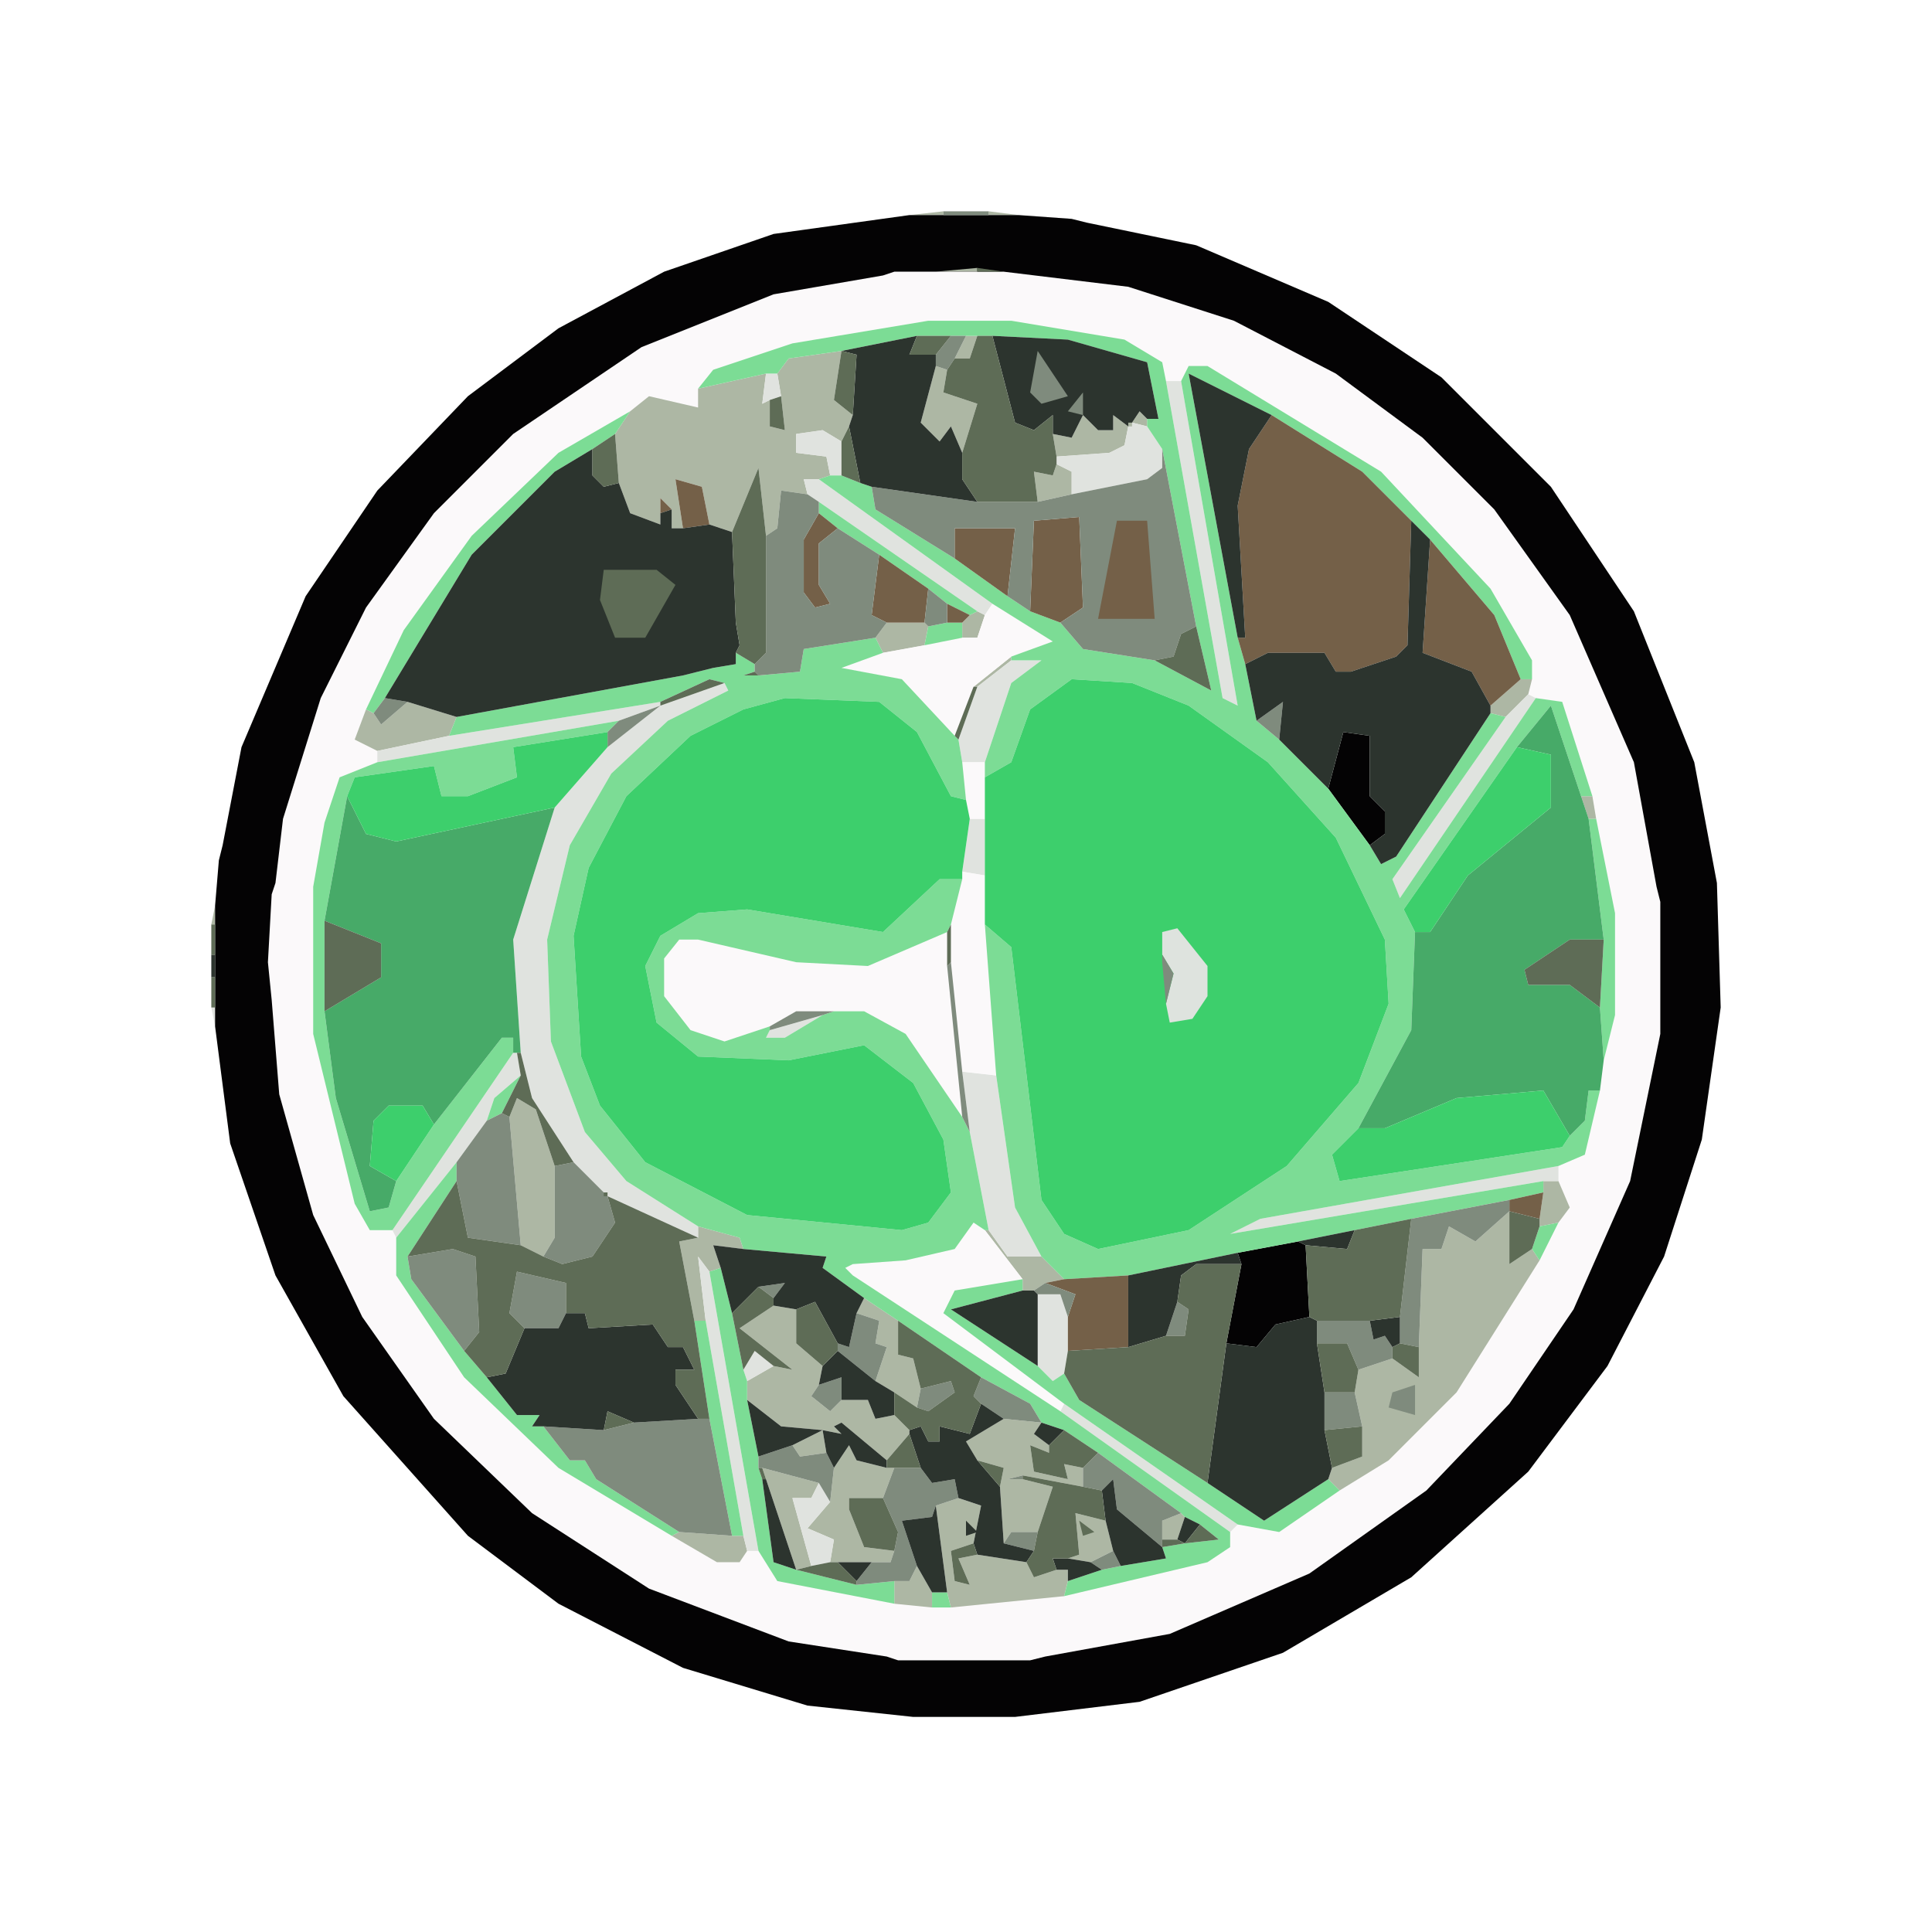
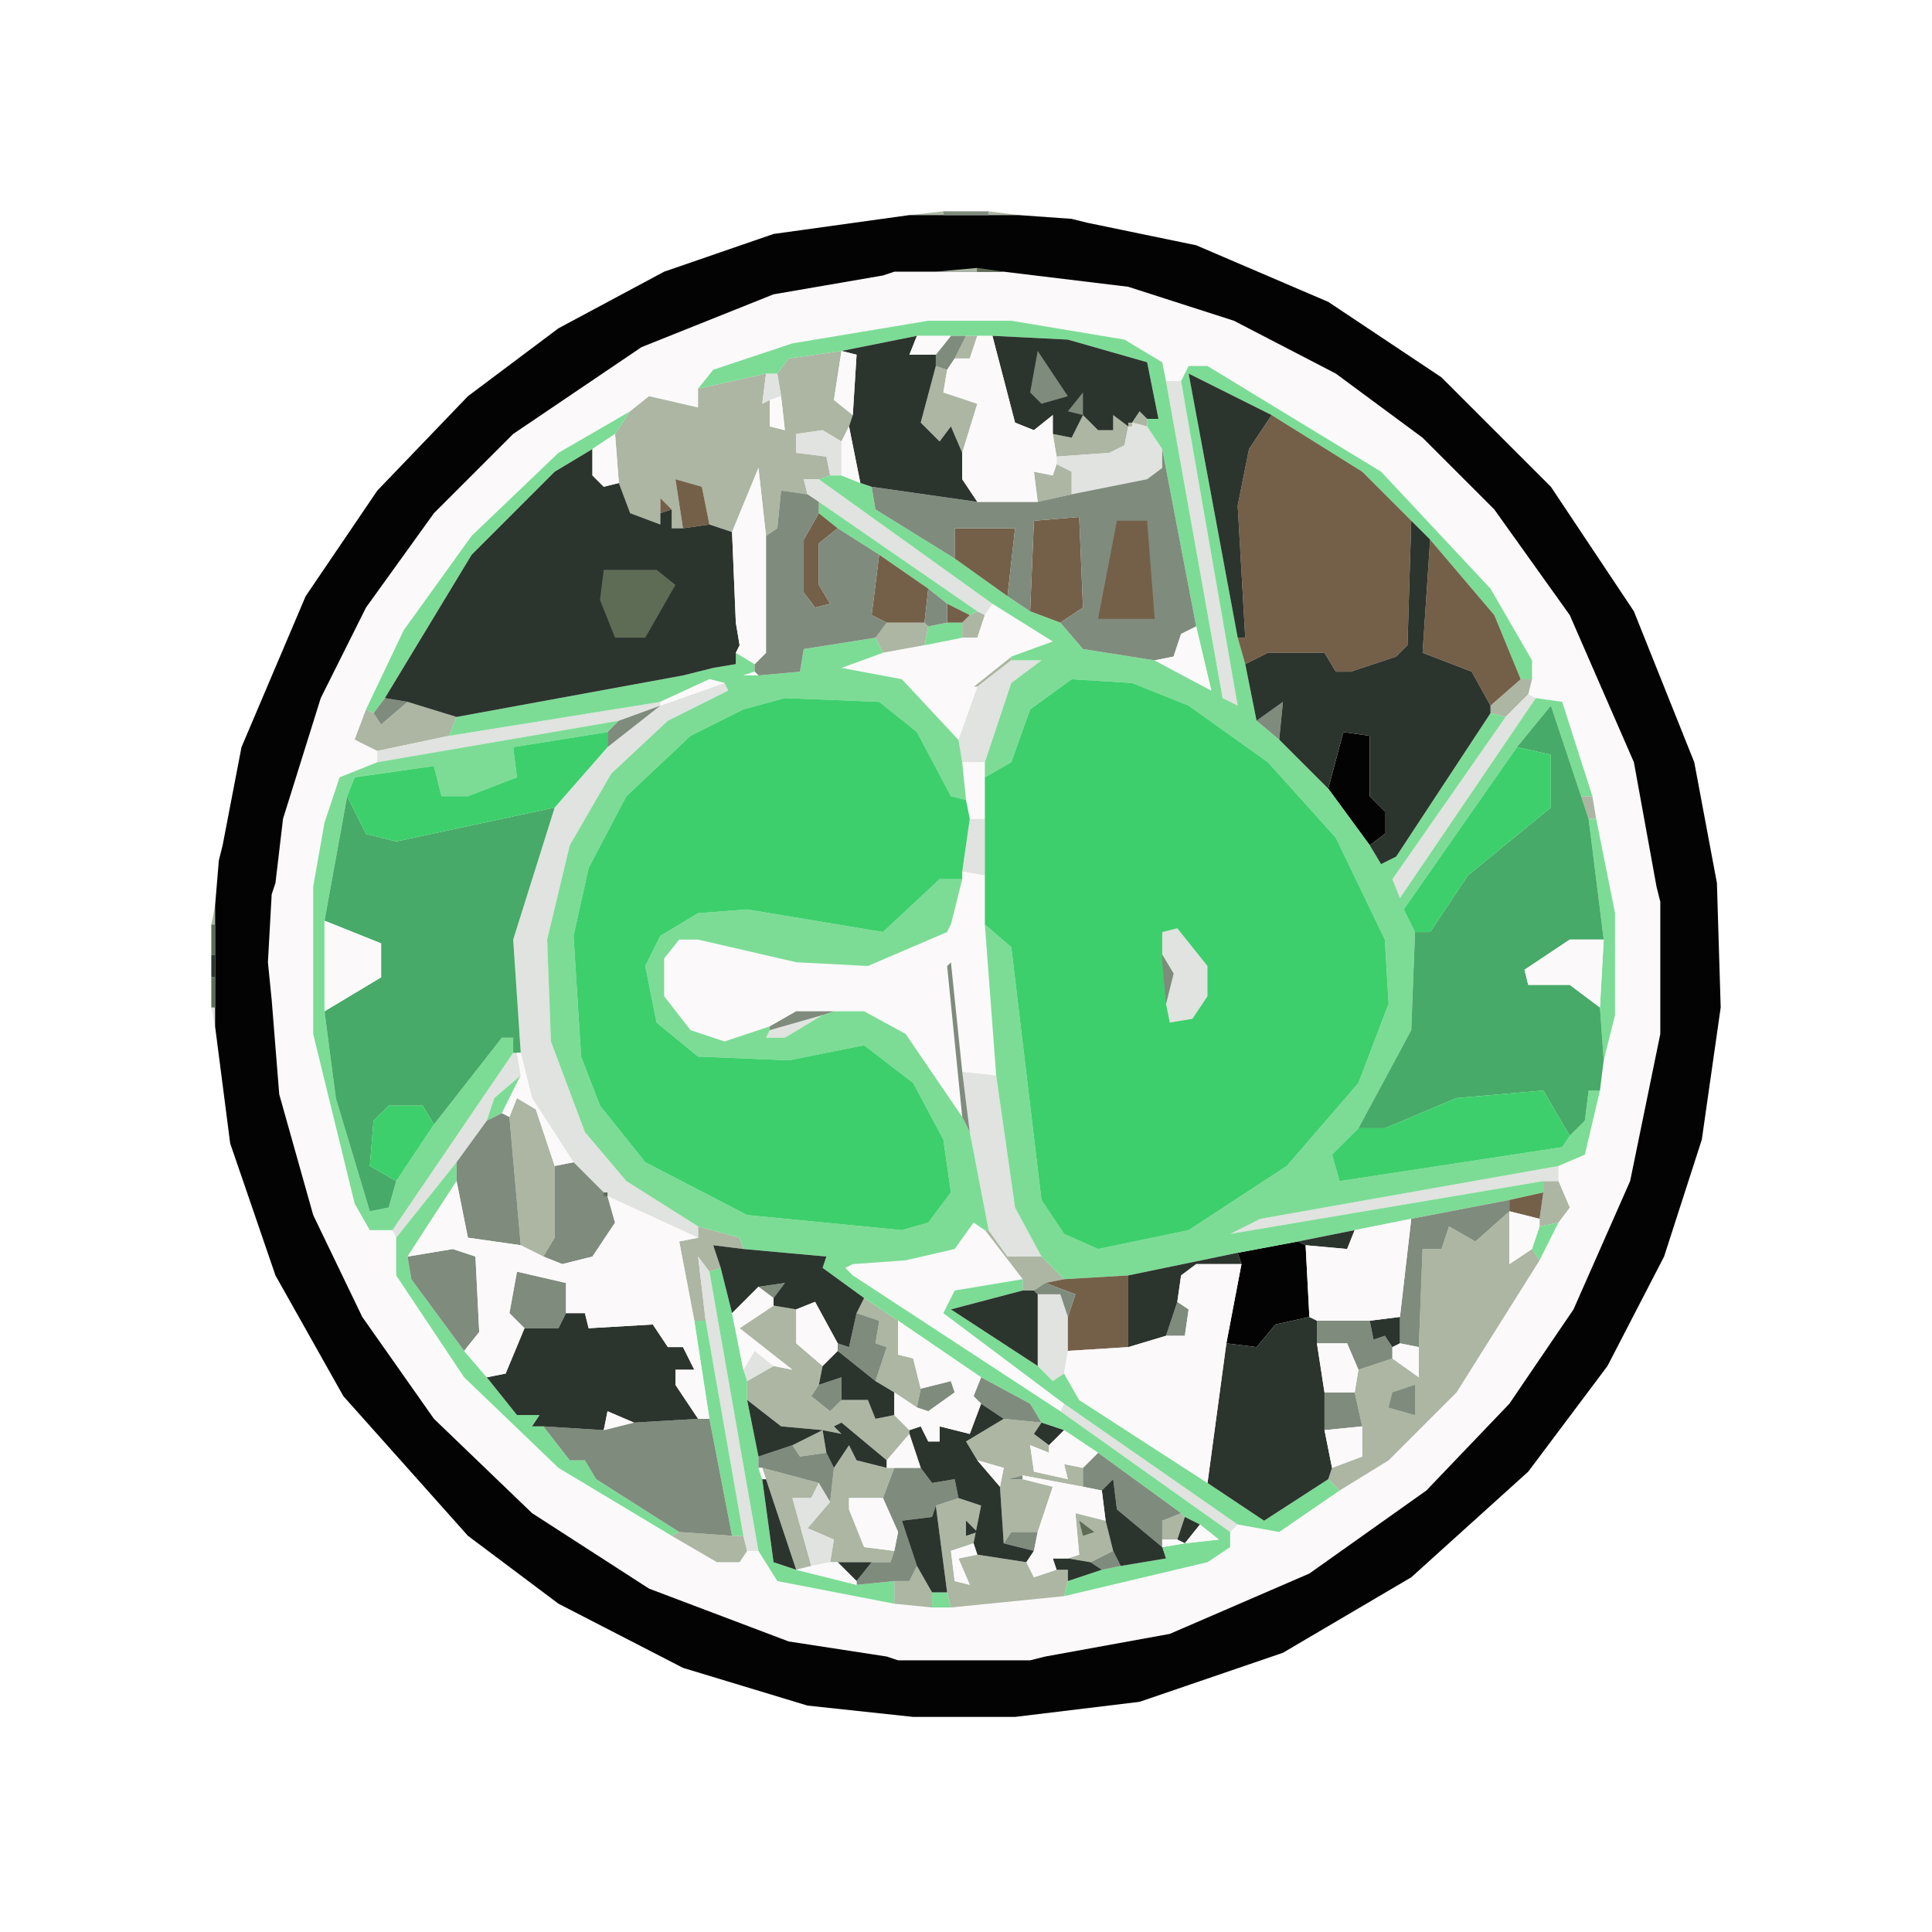
<svg xmlns="http://www.w3.org/2000/svg" version="1.2" baseProfile="tiny-ps" width="512" height="512" viewBox="0 0 512 512">
-   <style>
-     .a,.b{opacity:.99;fill:#acb6a3}.b{fill:#e0e3df}.c,.d{opacity:1;fill:#040304}.d{fill:#7f8b7d}.e,.f,.g,.i{opacity:1;fill:#2c342e}.f,.g,.i{fill:#5e6c56}.g,.i{fill:#fbf9fa}.i{fill:#746048}
-   </style>
-   <path d="m241 57 9-1v1zm21 0v-1l8 1zM56 245l1-5v5z" class="a" />
-   <path d="m57 272-1-5h1z" class="b" />
-   <path d="m59 224 5-26 17-40 19-28 24-25 24-18 28-15 29-10 36-5h29l14 1 4 1 29 6 35 15 30 20 29 29 22 33 16 40 6 32 1 33-5 35-10 31-15 29-21 28-31 28-34 20-38 13-33 4h-27l-28-3-33-10-33-17-24-18-33-37-18-32-12-35-4-31v-32l1-12z" class="c" />
-   <path d="M250 57v-1h12v1z" class="d" />
-   <path d="M56 259v-6h1v6z" class="e" />
-   <path d="M56 253v-8h1v8zm0 14v-8h1v8z" class="f" />
-   <path d="m248 72 11-1v1z" class="a" />
-   <path d="m234 73 3-1h29l33 4 28 9 27 14 23 17 19 19 20 28 17 39 6 33 1 4v35l-8 39-15 34-17 25-22 23-31 22-37 16-33 6-4 1h-35l-3-1-26-4-37-14-31-20-26-25-19-27-13-27-9-32-2-25-1-10 1-18 1-3 2-17 10-32 12-24 18-25 21-21 34-23 35-14z" class="g" />
-   <path d="M259 72v-1l7 1z" class="f" />
-   <path fill-rule="evenodd" d="m253 95 3-6h3l-2 6zm-47 4 3-4 14-2-2 13 5 4-1 3-2 4-5-3-7 1v5l8 1 1 5-3 1h-4l1 4-7-1-1 10-3 2-2-18-7 17-6-2-2-10-7-2 2 13h-3v-5l-3-3v7l-8-3-3-8-1-13 4-6 5-4 13 3v-5l18-4-1 8 2-1v7l4 1-1-9zm49 21-3-7-3 4-5-5 4-15 3 1-1 6 9 3zm45-8 2-3 2 2v2zm-21 3 5 1 3-6 4 4h4v-4l4 3-1 5-4 2-14 1zm-4 18-1-8 5 1 1-3 4 2v6zm-18 30 2-1 2 1-2 6h-4v-4zm-25 6 3-4h10l1 1-1 5-11 2zm26 13 10-8v1l-9 7zm137 5 8-7h3l-1 4-6 6-4-1zm-296 2 2 3 7-6 13 4-2 5-19 4-6-3 3-8zm322 28-2-6h3l1 6zm-286 79 2-5 5 3 5 15v19l-3 5-6-3zm274 20v-3h4l3 7-3 4-5 1v-2zm-33 41 1-26h5l2-6 7 4 9-8v14l6-4 2 3-22 35-18 18-13 8-3-3 1-3 8-3v-8l-2-9 1-6 9-3 7 5zm-191-29v-3l11 3 1 3-8-1 2 6-3 1-3-4 2 17h-3l-4-21zm86 11-10-13h1l5 7h9l6 6-5 1-3 2h-3zm-44 9 2-4 9 6v9l4 1 2 8-1 5-6-4-5-3 3-9-3-1 1-6zm-22-2 6 1v9l7 6-1 5-2 3 5 4 3-3h7l2 5 5-1 4 4v1l-6 7-12-10-2 1 2 2-5-1-11-1-9-7v-5l7-4 5 1-14-11zm54 41-3-5 10-6 10 1-2 3 4 3v2l-5-2 1 7 9 2-1-4 5 1v5l-16-3-4 1h4l8 2-4 12h-7l-2 3-1-15 1-5zm-49-4 8-4 1 6-7 1zm11 6 4-6 2 4 8 2h2l-3 8h-9v3l4 10 8 1-1 3h-16l1-6-7-3 6-7zm-19 0 15 4-2 4h-5l5 18-4 1zm46 10 6-2 6 2-2 10-6 2 1 8 4 1-3-7 5-1 13 2 2 4 6-2h3v3l-1 4-30 3-1-4zm35 14 3-1-1-11 8 2 2 8-6 3zm25-5v-5l5-2 1 1-2 6zm-130-1 2-1 14 1h3l1 4-2 3h-6zm59 12h4l2-4 4 7v4l-10-1z" class="a" />
-   <path d="m204 106-2 1 1-8h3l1 6zm109-5 15 86-4-2-15-84zm-14 12 1-1 4 1 4 6v5l-4 3-20 4v-6l-4-2v-2l14-1 4-2zm-79 13-1-5-8-1v-5l7-1 5 3v9zm-6 5-1-4h4l46 33-2 3-2-1-42-29zm54 44h8l-8 6-7 21h-6l-1-6 5-14zm-93 12 17-6 1 2-16 8-15 14-11 19-6 25 1 27 9 24 11 13 19 12v3l-24-11-1-1-8-8-11-17-3-12-2-30 11-35 14-16zm224 3 6-6 2 1-36 53-2-5zm-280 5 56-9v1l-11 4-64 11v-3zm136 36 2-14h4v15zm-51 42 14-4-10 6h-5zm-100 53 32-47h1l1 6-7 6-2 6-8 11-16 20zm153-26-2-16 9 1 5 35 7 13h-9l-5-7zm152 13-83 14 8-4 79-14v4zm-222 37-2-17 3 4 13 74h-3l-1-4zm88 12v-19h6l2 6v9l-1 6-3 2zm-78 1 3-5 5 4-7 4zm84 11 1-2 46 32-2 2zm-66 41-5-18h5l2-4 3 5-6 7 7 3-1 6z" class="b" />
-   <path d="m261 163 2-3 16 10-11 4-10 8-5 13-14-15-16-3 11-4 11-2 10-2h4zm-6 39h6v15h-4l-1-5zm0 31v-2l6 1v13l3 40-9-1-3-29v-10zm-25 23 21-9v9l4 40-15-22-11-6h-18l-7 4-12 4-9-3-7-9v-10l4-5h5l26 6zm10 78 13-3 5-7 3 2 10 13-18 3-3 6 32 24-1 2-55-36-2-2 2-1z" class="g" />
-   <path d="m352 209 4-15 7 1v16l4 4v6l-4 3zm-24 123 16-3 2 1 1 19-9 2-5 6-8-1 4-21z" class="c" />
-   <path fill-rule="evenodd" d="m185 103 4-5 21-7 36-6h22l30 5 10 6 1 5 15 84 4 2-15-86 2-4h5l46 28 29 31 11 19v5h-3l-7-17-17-20-18-18-24-15-22-11 13 70 2 7 3 15 6 5 13 13 11 15 3 5 4-2 25-38 4 1-30 43 2 5 36-53 7 1 8 25h-3l-8-24-9 11-30 43 3 6-1 26-14 26-7 7 2 7 59-9 2-3 4-4 1-8h3l-4 17-7 3-79 14-8 4 83-14v3l-9 2-26 5-30 6-16 3-29 6-17 1-6-6-7-13-5-35-3-40 7 6 8 67 6 9 9 4 24-5 26-17 19-22 8-21-1-17-13-27-18-20-21-15-15-6-16-1-11 8-5 14-7 4v-4l7-21 8-6h-8v-1l11-4-16-10-46-33 3-1h3l5 2 3 1 1 6 21 13 14 10 6 4 8 3 6 7 19 3 15 8-4-17-9-47-4-6v-2h3l-3-15-21-6-20-1h-20l-20 4-14 2-3 4h-3zm-88 85 10-21 18-25 23-22 19-11-4 6-6 4-10 6-22 22-23 38-3 4zm120-52v-3l42 29-2 1-6-3-5-4-13-9-11-7zm29 30 5-1h4v4l-10 2zm-45 13 11-1 1-6 19-3 2 4-11 4 16 3 14 15 1 1 1 6 1 10-4-1-9-17-10-8-25-1-11 3-14 7-17 16-10 19-4 18 2 32 5 13 12 15 27 14 41 4 7-2 6-8-2-14-8-15-13-10-20 4-24-1-11-9-3-15 4-8 10-6 13-1 36 6 15-14h6l-3 12-1 2-21 9-19-1-26-6h-5l-4 5v10l7 9 9 3 12-4v1l-1 2h5l10-6 3-1h8l11 6 15 22 2 4 5 26h-1l-3-2-5 7-13 3-14 1-2 1 2 2 55 36 45 32v4l-6 4-38 9 1-4 9-3 5-1 12-2-1-3 6-1 9-1-5-4-4-2-1-1-22-16-9-6-6-2-3-5-13-7-22-15-9-6-11-8 1-3-22-2-1-3-11-3-19-12-11-13-9-24-1-27 6-25 11-19 15-14 16-8-1-2-4-1-13 6-56 9 2-5 60-11 8-2 6-1v-3l5 3v2l-3 1zm-101 23 64-11-3 3-25 4 1 8-13 5h-7l-2-8-21 3-2 5-6 33v24l3 23 9 30 5-1 2-7 10-15 18-23h3v4l-32 47h-6l-4-7-11-45v-39l3-17 4-12zm325 47-4-32h2l5 25v27l-3 12-1-14zm-296 48 2-6 7-6-5 10zm-24 31 16-20v5l-13 20 1 6 14 19 6 7 8 10h6l-2 3h3l7 9h4l3 5 22 14-2 1-30-18-25-24-18-27zm303-3 5-1-5 10-2-3zm-220 12 3-1 3 12 3 15 1 3v5l3 15v3l1 3 3 22 6 2 16 4 10-1v6l-31-6-5-8zm94 35-32-24 3-6 18-3v3l-19 5 23 15 4 4 3-2 4 7 34 22 15 10 17-11 3 3-16 11-11-2zm-94 4-4-26h3l10 57h-3zm59 50v-4h4l1 4z" style="opacity:1;fill:#7cdc95" />
-   <path d="M328 169h2l-2-35 3-15 6-9 24 15 13 13-1 33-3 3-12 4h-4l-3-5h-15l-6 3zm-147-29-2-13 7 2 2 10zm-6-4v-4l3 3zm47 4-5 4v11l3 5-4 1-3-4v-14l4-7zm51 22 1-24 12-1 1 24-6 4zm-20-14v-8h16l-2 18zm142 39-5-9-13-5 2-30 17 20 7 17zm-160-22-4-2 2-16 13 9-1 9zm16 0v-5l6 3-2 2zm149 153 9-2-1 7-8-2zm-118 21 17-1v19l-16 1v-9l2-6-8-3z" class="i" />
-   <path fill-rule="evenodd" d="M252 89h4l-3 6-2 3-3-1v-3zm32 42 20-4 4-3v-5l9 47-4 2-2 6-5 1-19-3-6-7 6-4-1-24-12 1-1 24-6-4 2-18h-16v8l-21-13-1-6 28 4h16zm-81 11 3-2 1-10 7 1 3 2v3l-4 7v14l3 4 4-1-3-5v-11l5-4 11 7-2 16 4 2-3 4-19 3-1 6-11 1-1-1v-2l3-3zm42 23 1-9 5 4v5l-5 1zM99 189l3-4 6 1-7 6zm234 2 7-5-1 10zm-169 0 11-4-14 11v-4zm87 65 1-1 3 29 2 16-2-4zm-47 16 7-4h10l-3 1-14 4zm-75 25 4-2 2 1 3 34-14-2-3-15v-5zm18 12 5-1 8 8 1 1 2 7-6 9-8 2-5-2 3-5zm227 14 26-5v3l-9 8-7-4-2 6h-5l-1 26-5-1v-7zm-266 10 12-2 6 2 1 20-4 5-14-19zm31 19-4-4 2-11 13 3v8l-2 4zm62-11 7-1-3 4zm73 1 3-2 8 3-2 6-2-6h-6zm35 12 3-9 3 2-1 7zm-87 2 3 1 2-9 6 2-1 6 3 1-3 9-10-8zm127-6h14l1 5 3-1 2 3v3l-9 3-3-7h-8zm-132 17 6-2v6l-3 3-5-4zm43 5-2-2 2-5 13 7 3 5-10-1zm-16-4 8-2 1 3-7 5-3-1zm107 11v-10h8l2 9zm-183-2 17-1h3l6 31-14-1-22-14-3-5h-4l-7-9 16 1zm33 9 9-3 2 3 7-1 2 4-1 9-3-5-15-4h-1zm86 3 4-4 22 16-5 2v7l-12-10-1-8-3 3-5-1zm-53 8 3-8h7l3 4 6-1 1 5-6 2-1 3-8 1 4 12-2 4h-4l-10 1v-1l4-5h5l1-3 1-5zm37-5h-4l4-1zm-5 17 2-3h7l-1 5zm23 5 6-3 2 4-5 1z" class="d" />
-   <path d="m402 198 9-11 8 24 2 6 4 32h-9l-12 8 1 4h11l8 6 1 14-1 8h-3l-1 8-4 4-7-12-23 2-19 8h-7l14-26 1-26h4l10-15 22-18v-14zM86 244l6-33 5 10 8 2 42-9-11 35 2 30h-2v-4h-3l-18 23-3-5h-9l-4 4-1 12 7 4-2 7-5 1-9-30-3-23 15-9v-9z" style="opacity:1;fill:#47aa68" />
-   <path d="m223 93 20-4-2 5h7v3l-4 15 5 5 3-4 3 7v7l4 6-28-4-3-1-3-15 1-3 1-16zm56 22v-5l-5 4-5-2-6-23 20 1 21 6 3 15h-3l-2-2-2 3-1 1-4-3v4h-4l-4-4-3 6zm49 54-13-70 22 11-6 9-3 15 2 35zm-226 16 23-38 22-22 10-6v7l3 3 4-1 3 8 8 3v-3l3-1v5h3l7-1 6 2 1 24 1 6-1 2v3l-6 1-8 2-60 11-13-4zm228-9 6-3h15l3 5h4l12-4 3-3 1-33 5 5-2 30 13 5 5 9v2l-25 38-4 2-3-5 4-3v-6l-4-4v-16l-7-1-4 15-13-13 1-10-7 5zm14 153 15-3-2 5-11-1zm-153 7-2-6 8 1 22 2-1 3 11 8-2 4-2 9-3-1-6-11-5 2-6-1v-2l3-4-7 1-7 7zm108 2 29-6 1 3h-12l-4 3-1 7-3 9-10 3zm-24 24-23-15 19-5h3l1 1zm-136-10h9l2-4h5l1 4 17-1 4 6h4l3 6h-5v4l6 9-17 1-7-3-1 5-16-1h-3l2-3h-6l-8-10 5-1zm186 4 8 1 5-6 9-2 2 1v6l2 13v10l2 10-1 3-17 11-15-10zm38-6 8-1v7l-2 1-2-3-3 1zm-145 12 4-4 10 8 5 3v6l-5 1-2-5h-7v-6l-6 2zm-17 24-3-15 9 7 11 1-8 4zm40-7 3-1 2 4h3v-4l8 2 3-8 6 4-10 6 3 5 6 7 1 15 8 2-2 3-13-2-1-3 2-10-6-2-1-5-6 1-3-4-3-9zm-23 0 5 1-2-2 2-1 12 10v2l-8-2-2-4-4 6-2-4zm60 4-4-3 2-3 6 2zm-67 33-6-2-3-22h1zm81-21 3-3 1 8 12 10 1 3-12 2-2-4-2-8zm-49 20-4-12 8-1 1-3 3 23h-4zm69-7 2-6 4 2-4 5zm-90 6h9l-4 5zm58 2-1-3h4l6 1 3 2-9 3v-3z" class="e" />
-   <path d="m261 206 7-4 5-14 11-8 16 1 15 6 21 15 18 20 13 27 1 17-8 21-19 22-26 17-24 5-9-4-6-9-8-67-7-6v-28zm-6 27h-6l-15 14-36-6-13 1-10 6-4 8 3 15 11 9 24 1 20-4 13 10 8 15 2 14-6 8-7 2-41-4-27-14-12-15-5-13-2-32 4-18 10-19 17-16 14-7 11-3 25 1 10 8 9 17 4 1 1 5-2 14zM92 211l2-5 21-3 2 8h7l13-5-1-8 25-4v4l-14 16-42 9-8-2zm283 36-3-6 30-43 9 2v14l-22 18-10 15zm-15 52h7l19-8 23-2 7 12-2 3-59 9-2-7zm-255 14-7-4 1-12 4-4h9l3 5z" style="opacity:1;fill:#3dcf6c" />
-   <path fill-rule="evenodd" d="M259 89h4l6 23 5 2 5-4v5l1 6v2l-1 3-5-1 1 8h-16l-4-6v-7l4-13-9-3 1-6 2-3h4zm-11 5h-7l2-5h9zm-22 16-5-4 2-13 4 1zm-22-4 3-1 1 9-4-1zm19 11 2-4 3 15-5-2zm-66 2 6-4 1 13-4 1-3-3zm37 22 7-17 2 18v31l-3 3-5-3 1-2-1-6zm112 34 5-1 2-6 4-2 4 17zm-105 4h-4l3-1zm-26 7 13-6 4 1-17 6zm78 9 5-13h1l-5 14zM86 268v-24l15 6v9zm165-21 1-2v10l-1 1zm173 20-8-6h-11l-1-4 12-8h9zm-286 18-1-6h1l3 12 11 17-5 1-5-15-5-3-2 5-2-1zm-30 48 13-20 3 15 14 2 6 3 5 2 8-2 6-9-2-7 24 11-5 1 4 21 4 26h-3l-6-9v-4h5l-3-6h-4l-4-6-17 1-1-4h-5v-8l-13-3-2 11 4 4-5 12-5 1-6-7 4-5-1-20-6-2zm298-2-6 4v-14l8 2v2zm-47-5 15-3-3 26-8 1h-14l-2-1-1-19 11 1zm-47 19 1-7 4-3h12l-4 21-5 37-34-22-4-7 1-6 16-1 10-3h5l1-7zm-118 3 7-7 4 3v2l-9 6 14 11-5-1-5-4-3 5zm17-1 5-2 6 11v2l-4 4-7-6zm33 21-2-8-4-1v-9l22 15-2 5 2 2-3 8-8-2v4h-3l-2-4-3 1-4-4v-6l6 4 3 1 7-5-1-3zm107 1-2-13h8l3 7-1 6zm18-12 2-1 5 1v8l-7-5zm-209 22 1-5 7 3zm191 0 10-1v8l-8 3zm-73 4 4-4 9 6-4 4-5-1 1 4-9-2-1-7 5 2zm-43 4 6-7 3 9h-9zm30 7-6-7 7 2zm-63-2-1-3h1l1 3zm69 0v-1l16 3 5 1 1 8-8-2 1 11-3 1h-4l1 3-6 2-2-4 2-3 1-5 4-12zm-34 19-8-1-4-10v-3h9l4 9zm77-2 4-5 5 4zm-6 1v-2h4l2 1zm-49 2-5 1 3 7-4-1-1-8 6-2zm-44 3 5-1h2l5 5v1l-16-4z" class="f" />
-   <path d="M299 112h1v1h-1z" class="a" />
-   <path d="M308 253v-6l4-1 8 10v8l-4 6-6 1-1-5 2-8z" class="b" />
-   <path d="M296 138h8l2 26h-15z" class="i" />
-   <path d="m275 93 8 12-7 2-3-3zm12 17-4-1 4-5zm21 145v-2l3 5-2 8zm67 112v8l-7-2 1-4z" class="d" />
-   <path d="m256 403 3 3-3 1z" class="e" />
-   <path d="M160 151h14l5 4-8 14h-8l-4-10zm0 165h1v1h-1zm126 87 4 3-3 1z" class="f" />
+   <path fill="#acb6a3" d="m241 57 9-1v1zm21 0v-1l8 1zM56 245l1-5v5z" />
+   <path fill="#e0e3df" d="m57 272-1-5h1z" />
+   <path fill="#040304" d="m59 224 5-26 17-40 19-28 24-25 24-18 28-15 29-10 36-5h29l14 1 4 1 29 6 35 15 30 20 29 29 22 33 16 40 6 32 1 33-5 35-10 31-15 29-21 28-31 28-34 20-38 13-33 4h-27l-28-3-33-10-33-17-24-18-33-37-18-32-12-35-4-31v-32l1-12z" />
+   <path fill="#7f8b7d" d="M250 57v-1h12v1z" />
+   <path fill="#2c342e" d="M56 259v-6h1v6z" />
+   <path fill="#5e6c56" d="M56 253v-8h1v8zm0 14v-8h1v8z" />
+   <path fill="#acb6a3" d="m248 72 11-1v1z" />
+   <path fill="#fbf9fa" d="m234 73 3-1h29l33 4 28 9 27 14 23 17 19 19 20 28 17 39 6 33 1 4v35l-8 39-15 34-17 25-22 23-31 22-37 16-33 6-4 1h-35l-3-1-26-4-37-14-31-20-26-25-19-27-13-27-9-32-2-25-1-10 1-18 1-3 2-17 10-32 12-24 18-25 21-21 34-23 35-14z" />
+   <path fill="#5e6c56" d="M259 72v-1l7 1z" />
+   <path fill="#acb6a3" fill-rule="evenodd" d="m253 95 3-6h3l-2 6zm-47 4 3-4 14-2-2 13 5 4-1 3-2 4-5-3-7 1v5l8 1 1 5-3 1h-4l1 4-7-1-1 10-3 2-2-18-7 17-6-2-2-10-7-2 2 13h-3v-5l-3-3v7l-8-3-3-8-1-13 4-6 5-4 13 3v-5l18-4-1 8 2-1v7l4 1-1-9zm49 21-3-7-3 4-5-5 4-15 3 1-1 6 9 3zm45-8 2-3 2 2v2zm-21 3 5 1 3-6 4 4h4v-4l4 3-1 5-4 2-14 1zm-4 18-1-8 5 1 1-3 4 2v6zm-18 30 2-1 2 1-2 6h-4v-4zm-25 6 3-4h10l1 1-1 5-11 2zm26 13 10-8v1l-9 7zm137 5 8-7h3l-1 4-6 6-4-1zm-296 2 2 3 7-6 13 4-2 5-19 4-6-3 3-8zm322 28-2-6h3l1 6zm-286 79 2-5 5 3 5 15v19l-3 5-6-3zm274 20v-3h4l3 7-3 4-5 1v-2zm-33 41 1-26h5l2-6 7 4 9-8v14l6-4 2 3-22 35-18 18-13 8-3-3 1-3 8-3v-8l-2-9 1-6 9-3 7 5zm-191-29v-3l11 3 1 3-8-1 2 6-3 1-3-4 2 17h-3l-4-21zm86 11-10-13h1l5 7h9l6 6-5 1-3 2h-3zm-44 9 2-4 9 6v9l4 1 2 8-1 5-6-4-5-3 3-9-3-1 1-6zm-22-2 6 1v9l7 6-1 5-2 3 5 4 3-3h7l2 5 5-1 4 4v1l-6 7-12-10-2 1 2 2-5-1-11-1-9-7v-5l7-4 5 1-14-11zm54 41-3-5 10-6 10 1-2 3 4 3v2l-5-2 1 7 9 2-1-4 5 1v5l-16-3-4 1h4l8 2-4 12h-7l-2 3-1-15 1-5zm-49-4 8-4 1 6-7 1zm11 6 4-6 2 4 8 2h2l-3 8h-9v3l4 10 8 1-1 3h-16l1-6-7-3 6-7zm-19 0 15 4-2 4h-5l5 18-4 1zm46 10 6-2 6 2-2 10-6 2 1 8 4 1-3-7 5-1 13 2 2 4 6-2h3v3l-1 4-30 3-1-4zm35 14 3-1-1-11 8 2 2 8-6 3zm25-5v-5l5-2 1 1-2 6zm-130-1 2-1 14 1h3l1 4-2 3h-6zm59 12h4l2-4 4 7v4l-10-1z" />
+   <path fill="#e0e3df" d="m204 106-2 1 1-8h3l1 6zm109-5 15 86-4-2-15-84zm-14 12 1-1 4 1 4 6v5l-4 3-20 4v-6l-4-2v-2l14-1 4-2zm-79 13-1-5-8-1v-5l7-1 5 3v9zm-6 5-1-4h4l46 33-2 3-2-1-42-29zm54 44h8l-8 6-7 21h-6l-1-6 5-14zm-93 12 17-6 1 2-16 8-15 14-11 19-6 25 1 27 9 24 11 13 19 12v3l-24-11-1-1-8-8-11-17-3-12-2-30 11-35 14-16zm224 3 6-6 2 1-36 53-2-5zm-280 5 56-9v1l-11 4-64 11v-3zm136 36 2-14h4v15zm-51 42 14-4-10 6h-5zm-100 53 32-47h1l1 6-7 6-2 6-8 11-16 20zm153-26-2-16 9 1 5 35 7 13h-9l-5-7zm152 13-83 14 8-4 79-14v4zm-222 37-2-17 3 4 13 74h-3l-1-4zm88 12v-19h6l2 6v9l-1 6-3 2zm-78 1 3-5 5 4-7 4zm84 11 1-2 46 32-2 2zm-66 41-5-18h5l2-4 3 5-6 7 7 3-1 6z" />
+   <path fill="#fbf9fa" d="m261 163 2-3 16 10-11 4-10 8-5 13-14-15-16-3 11-4 11-2 10-2h4zm-6 39h6v15h-4l-1-5zm0 31v-2l6 1v13l3 40-9-1-3-29v-10zm-25 23 21-9v9l4 40-15-22-11-6h-18l-7 4-12 4-9-3-7-9v-10l4-5h5l26 6zm10 78 13-3 5-7 3 2 10 13-18 3-3 6 32 24-1 2-55-36-2-2 2-1z" />
+   <path fill="#040304" d="m352 209 4-15 7 1v16l4 4v6l-4 3zm-24 123 16-3 2 1 1 19-9 2-5 6-8-1 4-21z" />
+   <path fill="#7cdc95" fill-rule="evenodd" d="m185 103 4-5 21-7 36-6h22l30 5 10 6 1 5 15 84 4 2-15-86 2-4h5l46 28 29 31 11 19v5h-3l-7-17-17-20-18-18-24-15-22-11 13 70 2 7 3 15 6 5 13 13 11 15 3 5 4-2 25-38 4 1-30 43 2 5 36-53 7 1 8 25h-3l-8-24-9 11-30 43 3 6-1 26-14 26-7 7 2 7 59-9 2-3 4-4 1-8h3l-4 17-7 3-79 14-8 4 83-14v3l-9 2-26 5-30 6-16 3-29 6-17 1-6-6-7-13-5-35-3-40 7 6 8 67 6 9 9 4 24-5 26-17 19-22 8-21-1-17-13-27-18-20-21-15-15-6-16-1-11 8-5 14-7 4v-4l7-21 8-6h-8v-1l11-4-16-10-46-33 3-1h3l5 2 3 1 1 6 21 13 14 10 6 4 8 3 6 7 19 3 15 8-4-17-9-47-4-6v-2h3l-3-15-21-6-20-1h-20l-20 4-14 2-3 4h-3zm-88 85 10-21 18-25 23-22 19-11-4 6-6 4-10 6-22 22-23 38-3 4zm120-52v-3l42 29-2 1-6-3-5-4-13-9-11-7zm29 30 5-1h4v4l-10 2zm-45 13 11-1 1-6 19-3 2 4-11 4 16 3 14 15 1 1 1 6 1 10-4-1-9-17-10-8-25-1-11 3-14 7-17 16-10 19-4 18 2 32 5 13 12 15 27 14 41 4 7-2 6-8-2-14-8-15-13-10-20 4-24-1-11-9-3-15 4-8 10-6 13-1 36 6 15-14h6l-3 12-1 2-21 9-19-1-26-6h-5l-4 5v10l7 9 9 3 12-4v1l-1 2h5l10-6 3-1h8l11 6 15 22 2 4 5 26h-1l-3-2-5 7-13 3-14 1-2 1 2 2 55 36 45 32v4l-6 4-38 9 1-4 9-3 5-1 12-2-1-3 6-1 9-1-5-4-4-2-1-1-22-16-9-6-6-2-3-5-13-7-22-15-9-6-11-8 1-3-22-2-1-3-11-3-19-12-11-13-9-24-1-27 6-25 11-19 15-14 16-8-1-2-4-1-13 6-56 9 2-5 60-11 8-2 6-1v-3l5 3v2l-3 1zm-101 23 64-11-3 3-25 4 1 8-13 5h-7l-2-8-21 3-2 5-6 33v24l3 23 9 30 5-1 2-7 10-15 18-23h3v4l-32 47h-6l-4-7-11-45v-39l3-17 4-12zm325 47-4-32h2l5 25v27l-3 12-1-14zm-296 48 2-6 7-6-5 10zm-24 31 16-20v5l-13 20 1 6 14 19 6 7 8 10h6l-2 3h3l7 9h4l3 5 22 14-2 1-30-18-25-24-18-27zm303-3 5-1-5 10-2-3zm-220 12 3-1 3 12 3 15 1 3v5l3 15v3l1 3 3 22 6 2 16 4 10-1v6l-31-6-5-8zm94 35-32-24 3-6 18-3v3l-19 5 23 15 4 4 3-2 4 7 34 22 15 10 17-11 3 3-16 11-11-2zm-94 4-4-26h3l10 57h-3zm59 50v-4h4l1 4z" />
+   <path fill="#746048" d="M328 169h2l-2-35 3-15 6-9 24 15 13 13-1 33-3 3-12 4h-4l-3-5h-15l-6 3zm-147-29-2-13 7 2 2 10zm-6-4v-4l3 3zm47 4-5 4v11l3 5-4 1-3-4v-14l4-7zm51 22 1-24 12-1 1 24-6 4zm-20-14v-8h16l-2 18zm142 39-5-9-13-5 2-30 17 20 7 17zm-160-22-4-2 2-16 13 9-1 9zm16 0v-5l6 3-2 2zm149 153 9-2-1 7-8-2zm-118 21 17-1v19l-16 1v-9l2-6-8-3z" />
+   <path fill="#7f8b7d" fill-rule="evenodd" d="M252 89h4l-3 6-2 3-3-1v-3zm32 42 20-4 4-3v-5l9 47-4 2-2 6-5 1-19-3-6-7 6-4-1-24-12 1-1 24-6-4 2-18h-16v8l-21-13-1-6 28 4h16zm-81 11 3-2 1-10 7 1 3 2v3l-4 7v14l3 4 4-1-3-5v-11l5-4 11 7-2 16 4 2-3 4-19 3-1 6-11 1-1-1v-2l3-3zm42 23 1-9 5 4v5l-5 1zM99 189l3-4 6 1-7 6zm234 2 7-5-1 10zm-169 0 11-4-14 11v-4zm87 65 1-1 3 29 2 16-2-4zm-47 16 7-4h10l-3 1-14 4zm-75 25 4-2 2 1 3 34-14-2-3-15v-5zm18 12 5-1 8 8 1 1 2 7-6 9-8 2-5-2 3-5zm227 14 26-5v3l-9 8-7-4-2 6h-5l-1 26-5-1v-7zm-266 10 12-2 6 2 1 20-4 5-14-19zm31 19-4-4 2-11 13 3v8l-2 4zm62-11 7-1-3 4zm73 1 3-2 8 3-2 6-2-6h-6zm35 12 3-9 3 2-1 7zm-87 2 3 1 2-9 6 2-1 6 3 1-3 9-10-8zm127-6h14l1 5 3-1 2 3v3l-9 3-3-7h-8zm-132 17 6-2v6l-3 3-5-4zm43 5-2-2 2-5 13 7 3 5-10-1zm-16-4 8-2 1 3-7 5-3-1zm107 11v-10h8l2 9zm-183-2 17-1h3l6 31-14-1-22-14-3-5h-4l-7-9 16 1zm33 9 9-3 2 3 7-1 2 4-1 9-3-5-15-4h-1zm86 3 4-4 22 16-5 2v7l-12-10-1-8-3 3-5-1zm-53 8 3-8h7l3 4 6-1 1 5-6 2-1 3-8 1 4 12-2 4h-4l-10 1v-1l4-5h5l1-3 1-5zm37-5h-4l4-1zm-5 17 2-3h7l-1 5zm23 5 6-3 2 4-5 1z" />
+   <path fill="#47aa68" d="m402 198 9-11 8 24 2 6 4 32h-9l-12 8 1 4h11l8 6 1 14-1 8h-3l-1 8-4 4-7-12-23 2-19 8h-7l14-26 1-26h4l10-15 22-18v-14zM86 244l6-33 5 10 8 2 42-9-11 35 2 30h-2v-4h-3l-18 23-3-5h-9l-4 4-1 12 7 4-2 7-5 1-9-30-3-23 15-9v-9z" />
+   <path fill="#2c342e" d="m223 93 20-4-2 5h7v3l-4 15 5 5 3-4 3 7v7l4 6-28-4-3-1-3-15 1-3 1-16zm56 22v-5l-5 4-5-2-6-23 20 1 21 6 3 15h-3l-2-2-2 3-1 1-4-3v4h-4l-4-4-3 6zm49 54-13-70 22 11-6 9-3 15 2 35zm-226 16 23-38 22-22 10-6v7l3 3 4-1 3 8 8 3v-3l3-1v5h3l7-1 6 2 1 24 1 6-1 2v3l-6 1-8 2-60 11-13-4zm228-9 6-3h15l3 5h4l12-4 3-3 1-33 5 5-2 30 13 5 5 9v2l-25 38-4 2-3-5 4-3v-6l-4-4v-16l-7-1-4 15-13-13 1-10-7 5zm14 153 15-3-2 5-11-1zm-153 7-2-6 8 1 22 2-1 3 11 8-2 4-2 9-3-1-6-11-5 2-6-1v-2l3-4-7 1-7 7zm108 2 29-6 1 3h-12l-4 3-1 7-3 9-10 3zm-24 24-23-15 19-5h3l1 1zm-136-10h9l2-4h5l1 4 17-1 4 6h4l3 6h-5v4l6 9-17 1-7-3-1 5-16-1h-3l2-3h-6l-8-10 5-1zm186 4 8 1 5-6 9-2 2 1v6l2 13v10l2 10-1 3-17 11-15-10zm38-6 8-1v7l-2 1-2-3-3 1zm-145 12 4-4 10 8 5 3v6l-5 1-2-5h-7v-6l-6 2zm-17 24-3-15 9 7 11 1-8 4zm40-7 3-1 2 4h3v-4l8 2 3-8 6 4-10 6 3 5 6 7 1 15 8 2-2 3-13-2-1-3 2-10-6-2-1-5-6 1-3-4-3-9zm-23 0 5 1-2-2 2-1 12 10v2l-8-2-2-4-4 6-2-4zm60 4-4-3 2-3 6 2zm-67 33-6-2-3-22h1zm81-21 3-3 1 8 12 10 1 3-12 2-2-4-2-8zm-49 20-4-12 8-1 1-3 3 23h-4zm69-7 2-6 4 2-4 5zm-90 6h9l-4 5zm58 2-1-3h4l6 1 3 2-9 3v-3z" />
+   <path fill="#3dcf6c" d="m261 206 7-4 5-14 11-8 16 1 15 6 21 15 18 20 13 27 1 17-8 21-19 22-26 17-24 5-9-4-6-9-8-67-7-6v-28zm-6 27h-6l-15 14-36-6-13 1-10 6-4 8 3 15 11 9 24 1 20-4 13 10 8 15 2 14-6 8-7 2-41-4-27-14-12-15-5-13-2-32 4-18 10-19 17-16 14-7 11-3 25 1 10 8 9 17 4 1 1 5-2 14zM92 211l2-5 21-3 2 8h7l13-5-1-8 25-4v4l-14 16-42 9-8-2zm283 36-3-6 30-43 9 2v14l-22 18-10 15zm-15 52h7l19-8 23-2 7 12-2 3-59 9-2-7zm-255 14-7-4 1-12 4-4h9l3 5z" />
+   <path fill="#fbf9fa" fill-rule="evenodd" d="M259 89h4l6 23 5 2 5-4v5l1 6v2l-1 3-5-1 1 8h-16l-4-6v-7l4-13-9-3 1-6 2-3h4zm-11 5h-7l2-5h9zm-22 16-5-4 2-13 4 1zm-22-4 3-1 1 9-4-1zm19 11 2-4 3 15-5-2zm-66 2 6-4 1 13-4 1-3-3zm37 22 7-17 2 18v31l-3 3-5-3 1-2-1-6zm112 34 5-1 2-6 4-2 4 17zm-105 4h-4l3-1zm-26 7 13-6 4 1-17 6zm78 9 5-13h1l-5 14zM86 268v-24l15 6v9zm165-21 1-2v10l-1 1zm173 20-8-6h-11l-1-4 12-8h9zm-286 18-1-6h1l3 12 11 17-5 1-5-15-5-3-2 5-2-1zm-30 48 13-20 3 15 14 2 6 3 5 2 8-2 6-9-2-7 24 11-5 1 4 21 4 26h-3l-6-9v-4h5l-3-6h-4l-4-6-17 1-1-4h-5v-8l-13-3-2 11 4 4-5 12-5 1-6-7 4-5-1-20-6-2zm298-2-6 4v-14l8 2v2zm-47-5 15-3-3 26-8 1h-14l-2-1-1-19 11 1zm-47 19 1-7 4-3h12l-4 21-5 37-34-22-4-7 1-6 16-1 10-3h5l1-7zm-118 3 7-7 4 3v2l-9 6 14 11-5-1-5-4-3 5zm17-1 5-2 6 11v2l-4 4-7-6zm33 21-2-8-4-1v-9l22 15-2 5 2 2-3 8-8-2v4h-3l-2-4-3 1-4-4v-6l6 4 3 1 7-5-1-3zm107 1-2-13h8l3 7-1 6zm18-12 2-1 5 1v8l-7-5zm-209 22 1-5 7 3zm191 0 10-1v8l-8 3zm-73 4 4-4 9 6-4 4-5-1 1 4-9-2-1-7 5 2zm-43 4 6-7 3 9h-9zm30 7-6-7 7 2zm-63-2-1-3h1l1 3zm69 0v-1l16 3 5 1 1 8-8-2 1 11-3 1h-4l1 3-6 2-2-4 2-3 1-5 4-12zm-34 19-8-1-4-10v-3h9l4 9zm77-2 4-5 5 4zm-6 1v-2h4l2 1zm-49 2-5 1 3 7-4-1-1-8 6-2zm-44 3 5-1h2l5 5v1l-16-4z" />
+   <path fill="#acb6a3" d="M299 112h1v1h-1z" />
+   <path fill="#e0e3df" d="M308 253v-6l4-1 8 10v8l-4 6-6 1-1-5 2-8z" />
+   <path fill="#746048" d="M296 138h8l2 26h-15z" />
+   <path fill="#7f8b7d" d="m275 93 8 12-7 2-3-3zm12 17-4-1 4-5zm21 145v-2l3 5-2 8zm67 112v8l-7-2 1-4z" />
+   <path fill="#2c342e" d="m256 403 3 3-3 1z" />
+   <path fill="#5e6c56" d="M160 151h14l5 4-8 14h-8l-4-10zm0 165h1v1h-1zm126 87 4 3-3 1z" />
</svg>
